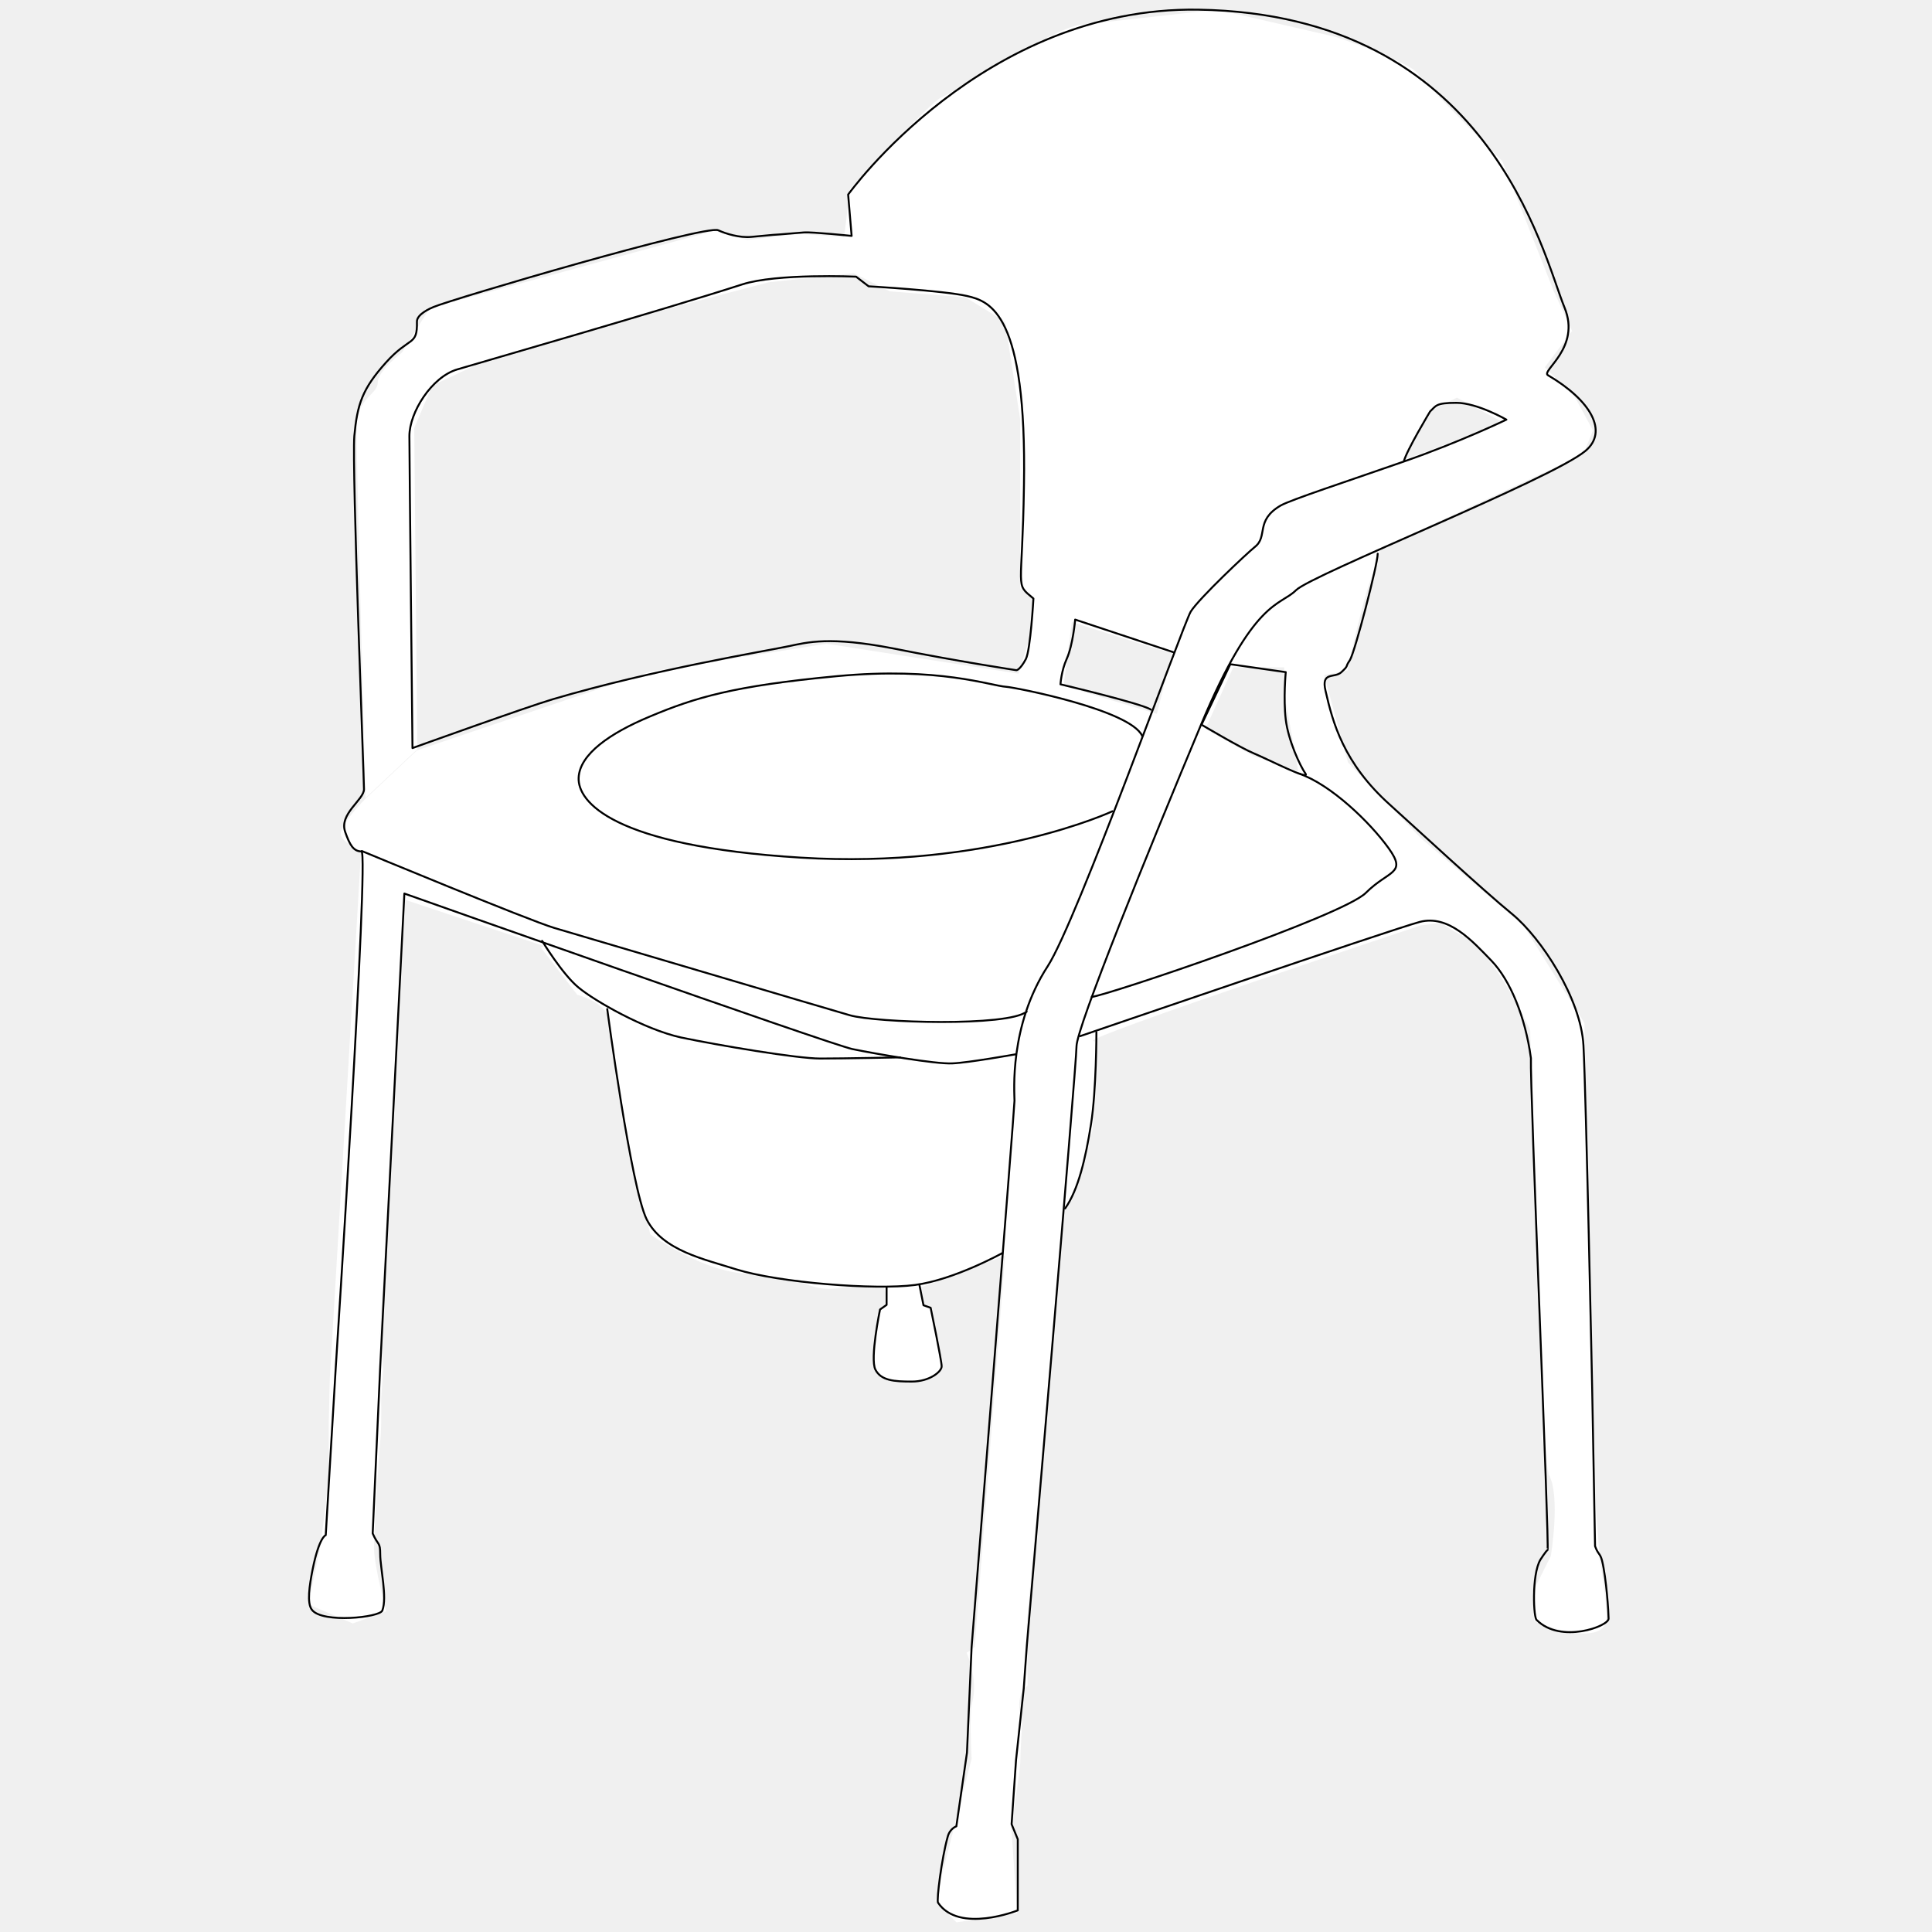
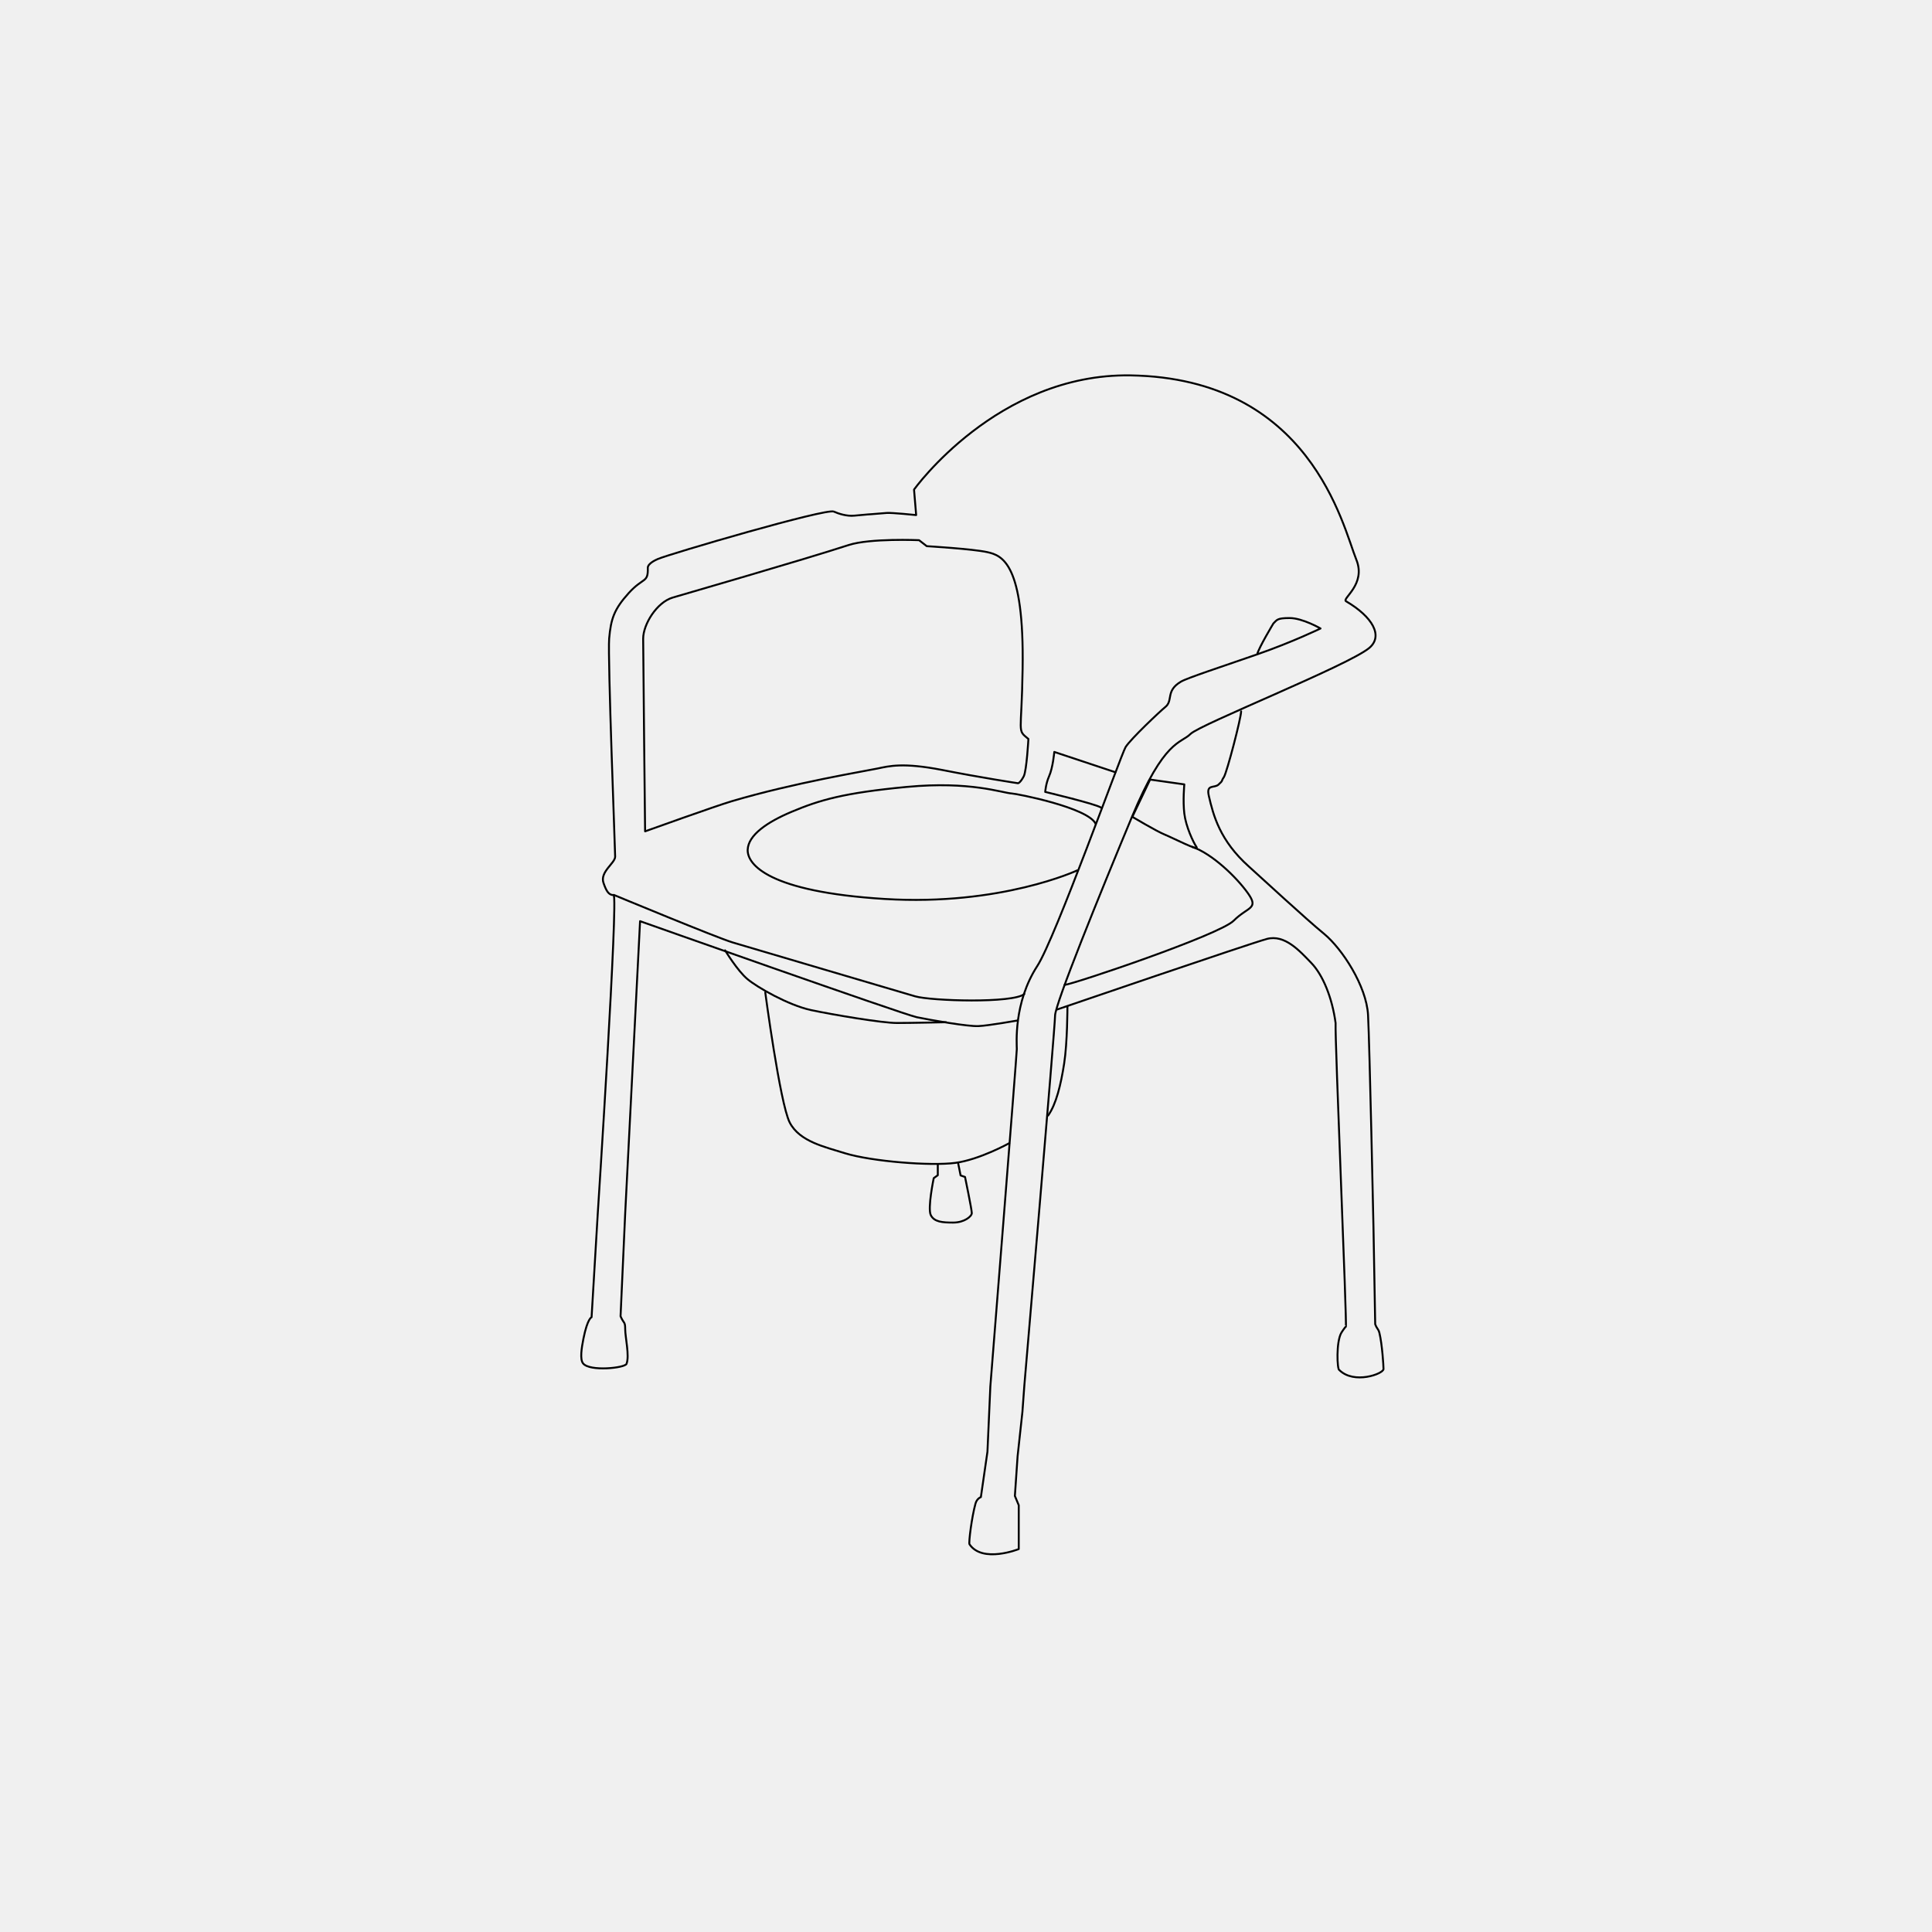
<svg xmlns="http://www.w3.org/2000/svg" version="1.1" id="toiletstoel-svg" x="0px" y="0px" width="1000px" height="1000px" viewBox="0 0 1000 1000" xml:space="preserve">
  <style>
- 		#toiletstoel-svg .st0{fill:#FFFFFF;stroke:none;}
- 		#toiletstoel-svg .st1{fill:none;stroke:currentColor;stroke-linecap:round;stroke-linejoin:round;stroke-miterlimit:10;}
- 		#toiletstoel-svg .st2{fill:#FFFFFF;stroke:currentColor;stroke-linecap:round;stroke-linejoin:round;stroke-miterlimit:10;}
+     #toiletstoel-svg .st0{fill:none;stroke:currentColor;stroke-linecap:round;stroke-linejoin:round;stroke-miterlimit:10;}
  </style>
-   <path class="st0" d="M222.4,159.5l147-40l17.3,4.7l26.7-3.1l23.5,1.6l3.1-25.1c0,0,42.4-45.5,47.1-47.1c4.7-1.6,58-36.1,72.2-37.7 S630.1,5,630.1,5l61.2,14.1c0,0,37.7,12.6,42.4,18.8c4.7,6.3,43.9,45.5,43.9,45.5l26.7,67.5l9.4,20.4l-14.1,18.8l15.7,15.7 l9.4,17.3l-47.1-4.7l-23.5-12.6l-12.6,6.3l-14.1,23.5c0,0-12.6,51.8-17.3,62.8c-4.7,11-12.6,48.6-12.6,48.6l-15.7,3.1l-17.3-4.7 h-26.7c0,0-26.7-6.3-32.9-7.8c-6.3-1.6-50.2-15.7-50.2-15.7l-26.7-17.3v-87.9l-7.8-50.2l-20.4-12.6l-39.2-3.1l-18.8-9.4l-43.9,4.7 l-65.9,17.3l-84.7,25.1l-23.5,11l-9.4,22l1.6,166.3L189.2,413c0,0-4.7-175.7-4.7-191.4s11-17.3,11-23.5s12.6-15.7,12.6-15.7 L222.4,159.5z" />
-   <path class="st0" d="M279.9 490.4l18.9 24.5c0 0 12.6 3.1 15.9 11 3.1 7.8 12.5 65.9 12.5 70.6 0 4.7 9.4 42.4 9.4 42.4s28.2 20.4 51.8 20.4c23.5 0 28.2 7.8 40.8 7.8 12.6 0 29-8.3 29 2.8 0 11 .8 5 .8 5l-6.3 34.5 15.7 6.3 15.7-9.4-4.7-28.2-4.7-11 25.1-9.4 20.4-7.8-15.7 202.4c-1.8 2.1-4.2 3.1-4.2 3.1s6.2 13.6 2.9 25.9c-1.6 6-.3 29-.3 29L484.1 984l11 11 31.4-4.7-3.1-45.2c0 0 4.7-28.5 4.7-33.2s1-20.9 1-20.9c-4.7-14.1 2.8-18.5 2.8-18.5l-.2-14.4-.3-16.8 18.8-211.8 15.1-43.7c0 0 4.9-45.8.6-47.1C561.2 537 735.3 479 735.3 479c16.5-1.8 5.8-2.6 22 5.5 15.9 7.8 34.7 48.6 34.7 48.6l6 183 .6 10-.6 18.1 3.6 18.9c6.3 11 1.1 42.3 1.1 42.3l-9.4 18.8.8 14.9c0 0 7.4 3.1 16.4 5.2 8.9 2.1 18.9 1.9 20.6-4.4 1.6-6.3-3.1-32.9-3.1-32.9l-2.8-38.9-.5-19.1-.3-15.7-.6-16.8-3.7-187-31.4-50.2-53.3-45.5-37.7-39.2L681.7 336l-17-2.6v25.1l7.3 40.8-23-7.9-25.1-14.1 22-48.6-34.5-9.4-12.6 50.2L550.5 355l4.2-32.6 4.7-22-24.9 8.6-.2 16.5-7.1 23.2-99.4-15.5-91.2 14.4-120.8 40.8-26.7 25.1c0 0-14.1 14.1-12.6 18.8 1.6 4.7 10.4 8.1 10.4 8.1l-16.2 273.4-.5 21.4v31.4l-4.4 33.8-6.2 30 23 9.9 17.3-6.3c0 0-6.3-23.5-6.3-32.9 0-9.4 2.4-47.3 3.4-57.3.5-6.6.3-19.9.3-19.9l1-15.2-1.6-18.8 12.6-224.3 207.1 69-17.3-92.6M677 301.5l142.5-66.4 4.9-12-9.4-17.3c0 0-58 0-50.2 1.6 7.8 1.6 12.6 11 12.6 11s-55.5 23.2-80 28.2c-4.9 1-42.4 20.4-42.4 20.4L677 301.5z" />
-   <path class="st1" d="M526.1 346.9c0 0 1.8 0 4.9-5.8 2.4-4.9 3.9-31.3 3.9-31.3-9.9-8.3-5.7-2.8-4.9-58.6 1.5-88.9-17.3-95.2-29.5-98-12.3-2.8-50.9-5-50.9-5l-6.5-5c0 0-41-1.8-58.9 4-41.5 13.4-135.2 40.3-147.5 44-13.3 3.9-24.8 22.3-24.8 34.5 0 12.1 1.6 161.5 1.6 161.5s59.4-21.4 72.7-25.3c52.5-15.5 111.3-25.1 121.9-27.4 10-2.1 21.4-5.2 54.1 1.1C495 342.2 526.1 346.9 526.1 346.9zM665.5 347.9c0 0-1.3 13.6 0 24.5 1.3 10.9 7.4 24 10.2 28 2.8 4-19.8-7.6-26.6-10.4-6.8-2.8-27.2-14.9-27.2-14.9l14.9-31.3L665.5 347.9zM607.7 337.7l-51.2-17c0 0-1.1 13.1-4.4 20.4-2.8 6.2-3.2 13.1-3.2 13.1s42.3 10 46.8 13.1" />
-   <path class="st2" d="M475.9 665.1l2.1 10.5 3.7 1.3c0 0 5.7 27.4 5.7 30.3 0 2.8-6.3 7.9-15.5 7.9-9.1 0-15.9-.5-18.8-6.2-2.9-5.7 2.4-31.1 2.4-31.1l3.4-2.4v-8.9M280.6 487c0 0 10.5 17.3 18.8 24.1 8.1 6.8 34 21.7 53.1 25.9 19.1 4 59.9 10.9 72.1 10.9 12.1 0 41.3-.6 41.3-.6M567.5 534.3c0 0 0 30-2.8 47.6-2.8 17.7-6.6 34-13.4 43.6" />
-   <path class="st2" d="M518.8 648.6c0 0-24.8 13.8-45.2 16.5s-70-1.1-92.6-8.1c-16.2-5.2-38.1-9.6-46.3-25.9-8.1-16.4-20.4-108.8-20.4-108.8M565.1 516c7.9-.8 130-41.9 141.9-53.9 11.8-11.8 21.4-9.6 11.8-23-9.6-13.4-30.1-33.2-46.5-38.7M575.8 419.9c0 0-64 30-161.5 24-97.5-6-115.3-29-114.8-41.3.5-12.3 16.4-23.2 36.8-31.7C359.8 361 379.8 355 433 350c53.1-5 79.8 5 87.9 5.5 4 .2 64 11.8 70.3 25.4" />
-   <path class="st1" d="M726.6,238.9c1.3-5.5,13.6-25.9,13.6-25.9c3.1-2.9,2.8-4.5,13.6-4.5s25.9,8.7,25.9,8.7 S756.4,228.5,726.6,238.9c-29.8,10.4-58.6,19.8-63.8,22.8c-13.3,7.8-6.3,15.9-13.3,21.4c-3.9,3.1-29,26.7-33.2,33.5 c-4,6.8-58.8,160-74,183.5c-20.1,30.9-17.2,65.6-17.2,69.6c0,4-22.2,282.8-22.2,282.8l-2.4,54.7l-5.5,38.1c0,0-3.4,1.1-4.5,5.5 c-3.1,11-5.8,32.7-5,34c10.9,16.2,41.3,4,41.3,4v-36.8l-3.2-7.8l2.3-33.2l4-37.2l1.6-22.2c0,0,25.7-300.4,25.7-310 s37.2-101.4,64.5-166.6s40.8-61.2,49.1-69.5c8.1-8.1,132-57.3,149.8-72.1c12-10,2.9-26.1-19.4-39.2c-3.7-2.3,17.2-14.1,8.6-35 C798.3,131.2,771.3,7.5,620.3,5C508.8,3.2,439,100.7,439,100.7l1.8,21.4c0,0-20.4-2.1-24.6-1.8c-27.2,2.3-6.5,0.3-27.2,2.3 c-6.2,0.6-13.3-1.6-17.2-3.4c-6.3-3.1-137.5,35.5-147.4,39.7c-1.5,0.6-8.7,3.7-8.6,7.6c0.3,12.8-3.7,7.4-16,21.1 s-14.9,21.7-16.4,38.1c-1.3,16.4,5,177.3,5,182.8s-13.1,12.8-9.7,22.2c2.3,6.5,4.2,10,8.4,10c4,0-13.3,266.9-13.3,266.9l-5.2,87 c0,0-3.4,0.8-6.8,17.8c-1.6,8.1-3.1,17.5-0.3,20.9c5.5,7,35.1,3.9,36.4,0.3c2.6-6.8-1.1-22.2-1.1-29s-1.1-4.4-3.9-10.9l3.9-86.3 l12.5-244.9c0,0,219.9,77.9,231.9,80.5c11.7,2.4,43.2,7.9,51.8,7.4c8.1-0.3,32.7-4.7,32.7-4.7" />
-   <path class="st2" d="M187.3,440.5c0,0,86.2,35.8,99.6,39.8c13.4,3.9,139.4,41.3,153,45.2c13.4,3.9,81.9,6,91.5-1.9" />
-   <path class="st1" d="M713.1,286.6c0,5.5-11.8,50.9-14.4,55.1c-2.8,4-0.2,2.3-4.5,6.3c-3.6,3.2-10.5-0.6-8.1,9.6 c3.7,16.2,9.2,37.4,33.5,59.1c11,9.9,48.1,44.2,63.2,56.5c14.9,12.3,35.5,43.6,36.8,68c1.3,24.5,4.5,177.3,4.5,177.3l1.5,81.8 c1.6,4.4,2.6,3.6,3.6,7.4c2.3,9.4,3.4,27.2,3.4,30.1c0,4-24.8,13.1-37.1,0.8c-1.8-0.3-2.8-23.6,1.8-31.3c0,0,2.8-4.4,3.7-5 c1.1-0.3-9.2-240.8-8.6-254.6c-2.9-21.4-10.7-40.3-20.4-50.4c-9.7-10-22.2-24.1-37.2-20.1c-14.9,4-175.7,59.1-175.7,59.1" />
+   <path class="st0" d="M526.9 405.4c0 0 1.1 0 3-3.6 1.5-3 2.4-19.3 2.4-19.3-6.1-5.1-3.5-1.7-3-36.2.9-54.9-10.7-58.8-18.2-60.5-7.6-1.7-31.4-3.1-31.4-3.1l-4-3.1c0 0-25.3-1.1-36.4 2.5-25.6 8.3-83.5 24.9-91.1 27.2-8.2 2.4-15.3 13.8-15.3 21.3s1 99.7 1 99.7 36.7-13.2 44.9-15.6c32.4-9.6 68.7-15.5 75.3-16.9 6.2-1.3 13.2-3.2 33.4.7C507.7 402.5 526.9 405.4 526.9 405.4zM613 406c0 0-.8 8.4 0 15.1s4.6 14.8 6.3 17.3-12.2-4.7-16.4-6.4c-4.2-1.7-16.8-9.2-16.8-9.2l9.2-19.3L613 406zM577.3 399.7l-31.6-10.5c0 0-.7 8.1-2.7 12.6-1.7 3.8-2 8.1-2 8.1s26.1 6.2 28.9 8.1M495.9 601.9l1.3 6.5 2.3.8c0 0 3.5 16.9 3.5 18.7 0 1.7-3.9 4.9-9.6 4.9-5.6 0-9.8-.3-11.6-3.8-1.8-3.5 1.5-19.2 1.5-19.2l2.1-1.5v-5.5M375.3 491.9c0 0 6.5 10.7 11.6 14.9 5 4.2 21 13.4 32.8 16 11.8 2.5 37 6.7 44.5 6.7s25.5-.4 25.5-.4M552.5 521.1c0 0 0 18.5-1.7 29.4s-4.1 21-8.3 26.9" />
+   <path class="st0" d="M522.4 591.7c0 0-15.3 8.5-27.9 10.2s-43.2-.7-57.2-5c-10-3.2-23.5-5.9-28.6-16-5-10.1-12.6-67.2-12.6-67.2M551 509.8c4.9-.5 80.3-25.9 87.6-33.3 7.3-7.3 13.2-5.9 7.3-14.2s-18.6-20.5-28.7-23.9M557.6 450.5c0 0-39.5 18.5-99.7 14.8s-71.2-17.9-70.9-25.5c.3-7.6 10.1-14.3 22.7-19.6 14.5-6.1 26.9-9.8 59.7-12.9s49.3 3.1 54.3 3.4c2.5.1 39.5 7.3 43.4 15.7" />
+   <path class="st0" d="M650.7,338.7c0.8-3.4,8.4-16,8.4-16c1.9-1.8,1.7-2.8,8.4-2.8s16,5.4,16,5.4S669.1,332.3,650.7,338.7 c-18.4,6.4-36.2,12.2-39.4,14.1c-8.2,4.8-3.9,9.8-8.2,13.2c-2.4,1.9-17.9,16.5-20.5,20.7c-2.5,4.2-36.3,98.8-45.7,113.3 c-12.4,19.1-10.6,40.5-10.6,43s-13.7,174.6-13.7,174.6l-1.5,33.8l-3.4,23.5c0,0-2.1,0.7-2.8,3.4c-1.9,6.8-3.6,20.2-3.1,21 c6.7,10,25.5,2.5,25.5,2.5v-22.7l-2-4.8l1.4-20.5l2.5-23l1-13.7c0,0,15.9-185.5,15.9-191.4s23-62.6,39.8-102.9s25.2-37.8,30.3-42.9 c5-5,81.5-35.4,92.5-44.5c7.4-6.2,1.8-16.1-12-24.2c-2.3-1.4,10.6-8.7,5.3-21.6c-7-17.4-23.7-93.8-116.9-95.3 c-68.9-1.1-112,59.1-112,59.1l1.1,13.2c0,0-12.6-1.3-15.2-1.1c-16.8,1.4-4,0.2-16.8,1.4c-3.8,0.4-8.2-1-10.6-2.1 c-3.9-1.9-84.9,21.9-91,24.5c-0.9,0.4-5.4,2.3-5.3,4.7c0.2,7.9-2.3,4.6-9.9,13s-9.2,13.4-10.1,23.5c-0.8,10.1,3.1,109.5,3.1,112.9 s-8.1,7.9-6,13.7c1.4,4,2.6,6.2,5.2,6.2c2.5,0-8.2,164.8-8.2,164.8l-3.2,53.7c0,0-2.1,0.5-4.2,11c-1,5-1.9,10.8-0.2,12.9 c3.4,4.3,21.7,2.4,22.5,0.2c1.6-4.2-0.7-13.7-0.7-17.9s-0.7-2.7-2.4-6.7l2.4-53.3l7.7-151.2c0,0,135.8,48.1,143.2,49.7 c7.2,1.5,26.7,4.9,32,4.6c5-0.2,20.2-2.9,20.2-2.9" />
+   <path class="st0" d="M317.7 463.2c0 0 53.2 22.1 61.5 24.6 8.3 2.4 86.1 25.5 94.5 27.9 8.3 2.4 50.6 3.7 56.5-1.2M642.4 368.2c0 3.4-7.3 31.4-8.9 34-1.7 2.5-.1 1.4-2.8 3.9-2.2 2-6.5-.4-5 5.9 2.3 10 5.7 23.1 20.7 36.5 6.8 6.1 29.7 27.3 39 34.9 9.2 7.6 21.9 26.9 22.7 42s2.8 109.5 2.8 109.5l.9 50.5c1 2.7 1.6 2.2 2.2 4.6 1.4 5.8 2.1 16.8 2.1 18.6 0 2.5-15.3 8.1-22.9.5-1.1-.2-1.7-14.6 1.1-19.3 0 0 1.7-2.7 2.3-3.1.7-.2-5.7-148.7-5.3-157.2-1.8-13.2-6.6-24.9-12.6-31.1s-13.7-14.9-23-12.4c-9.2 2.5-108.5 36.5-108.5 36.5" />
</svg>
